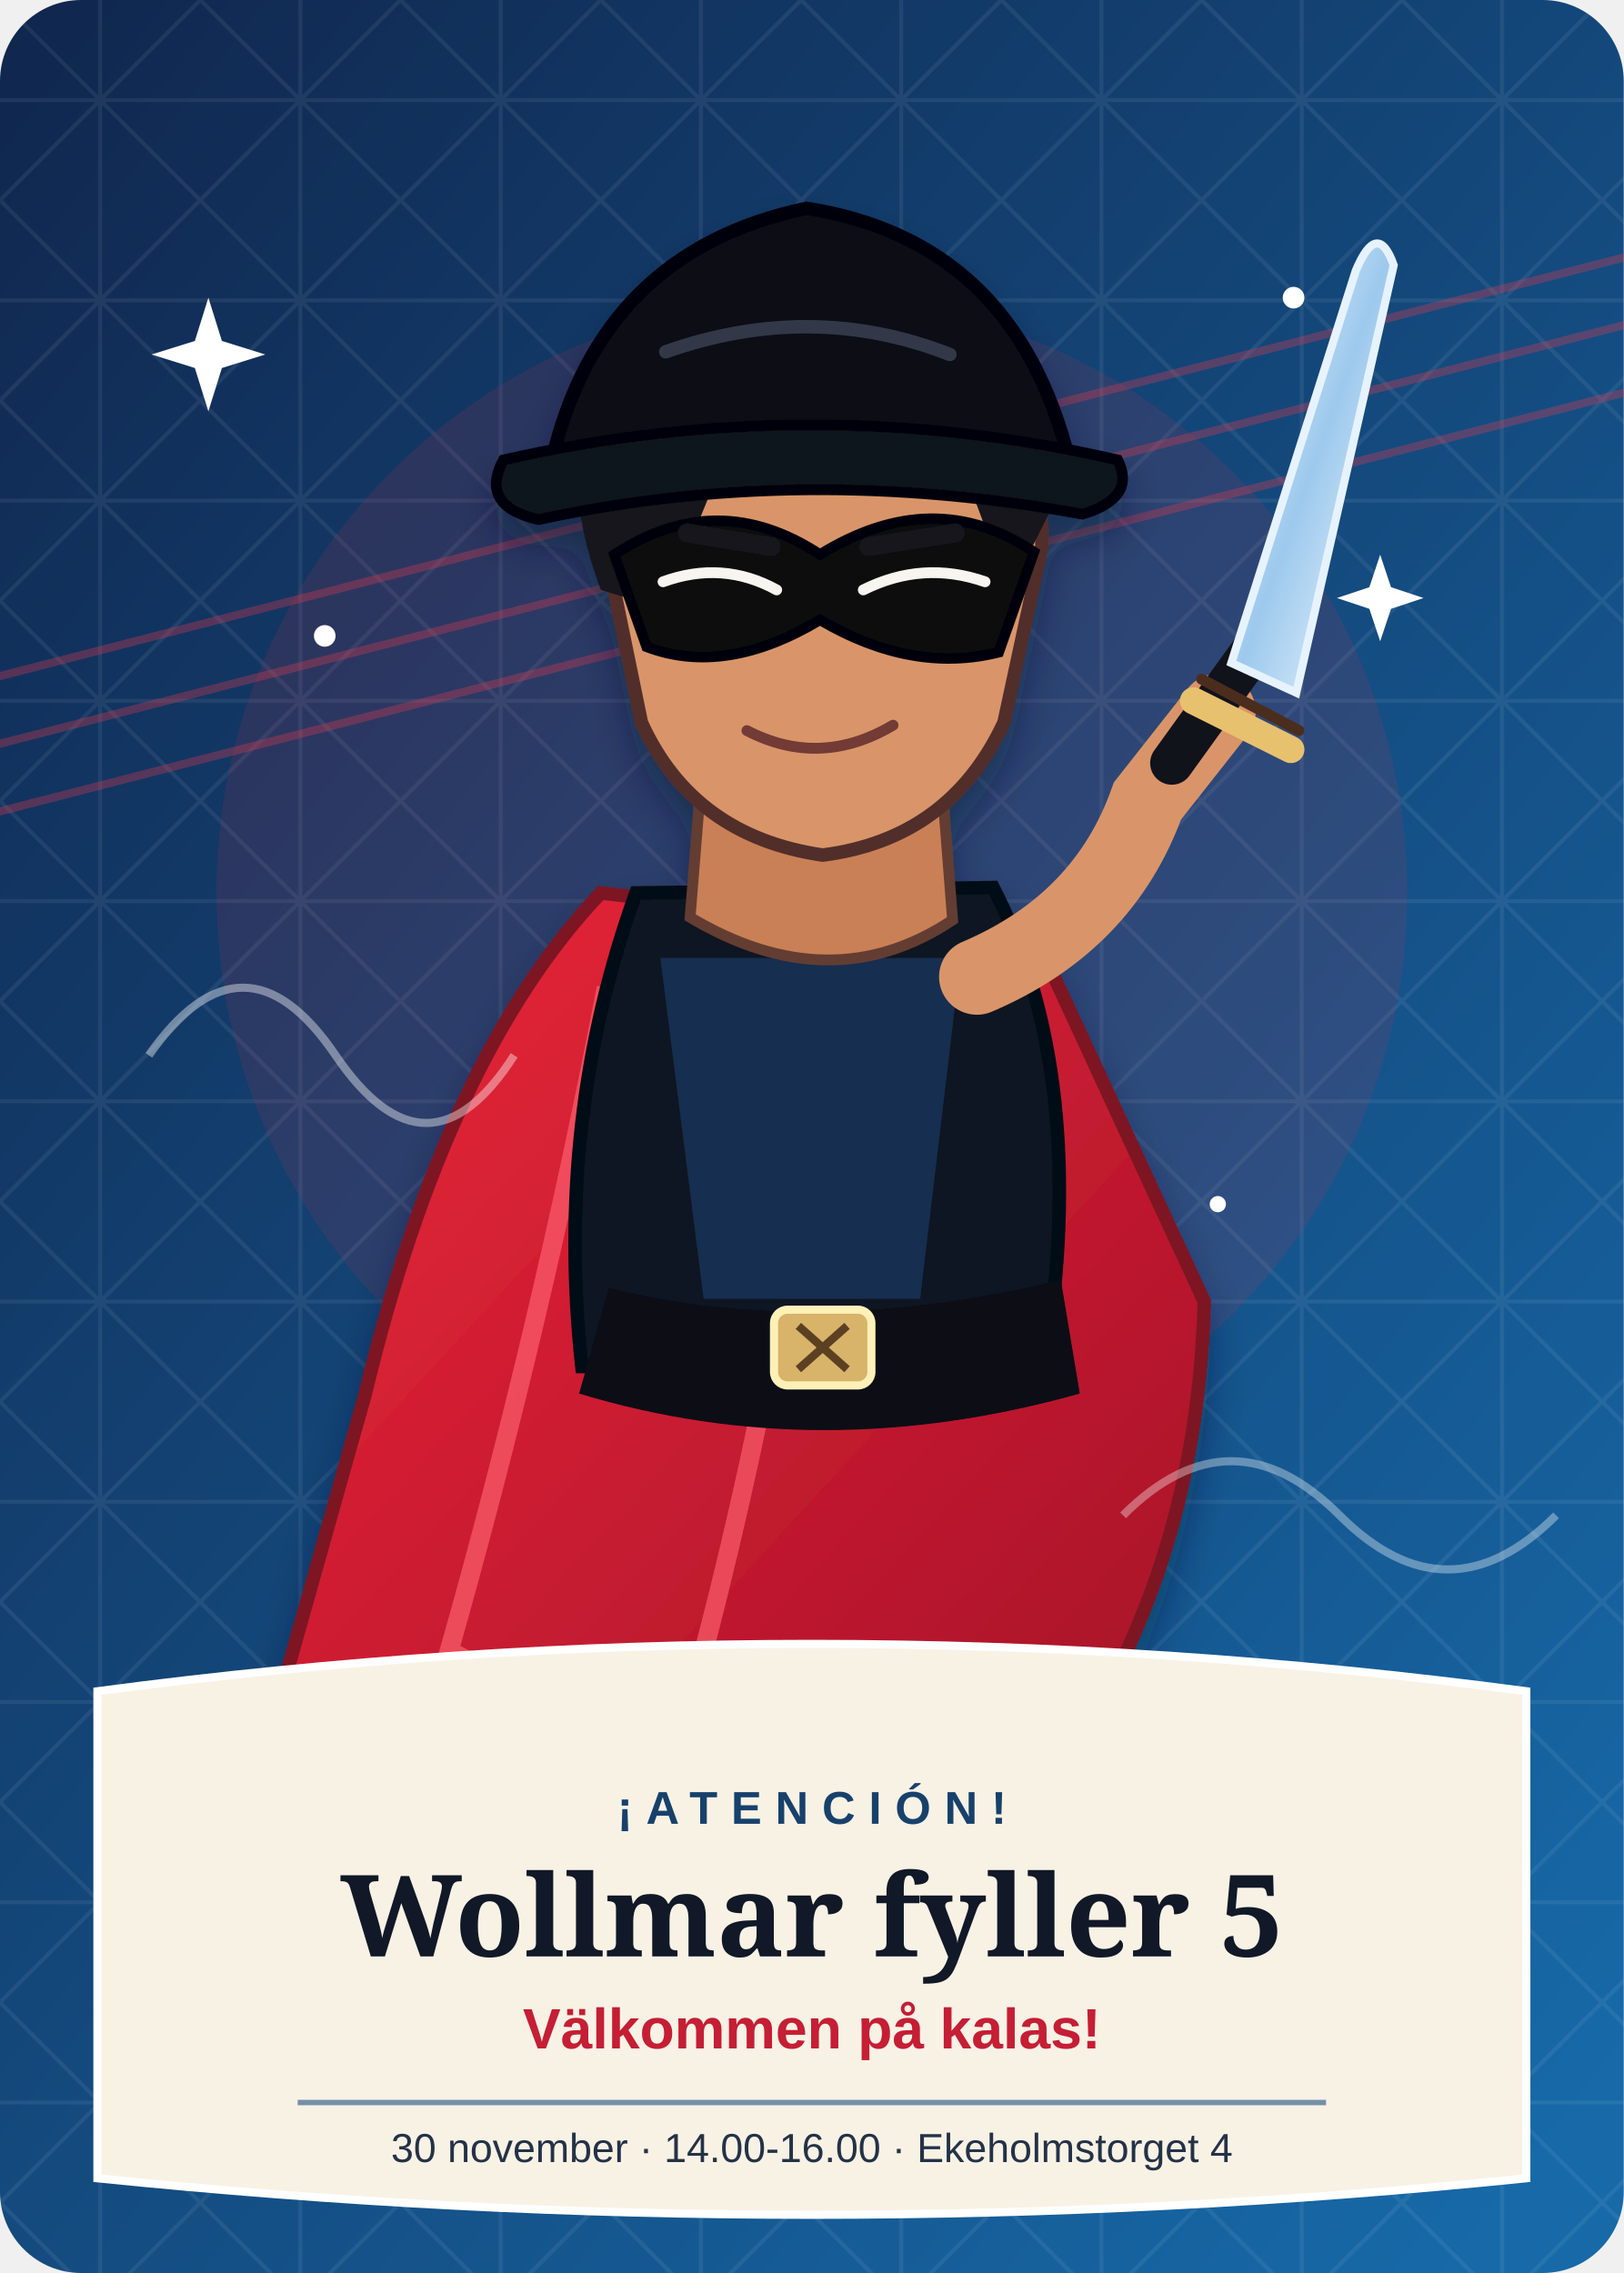
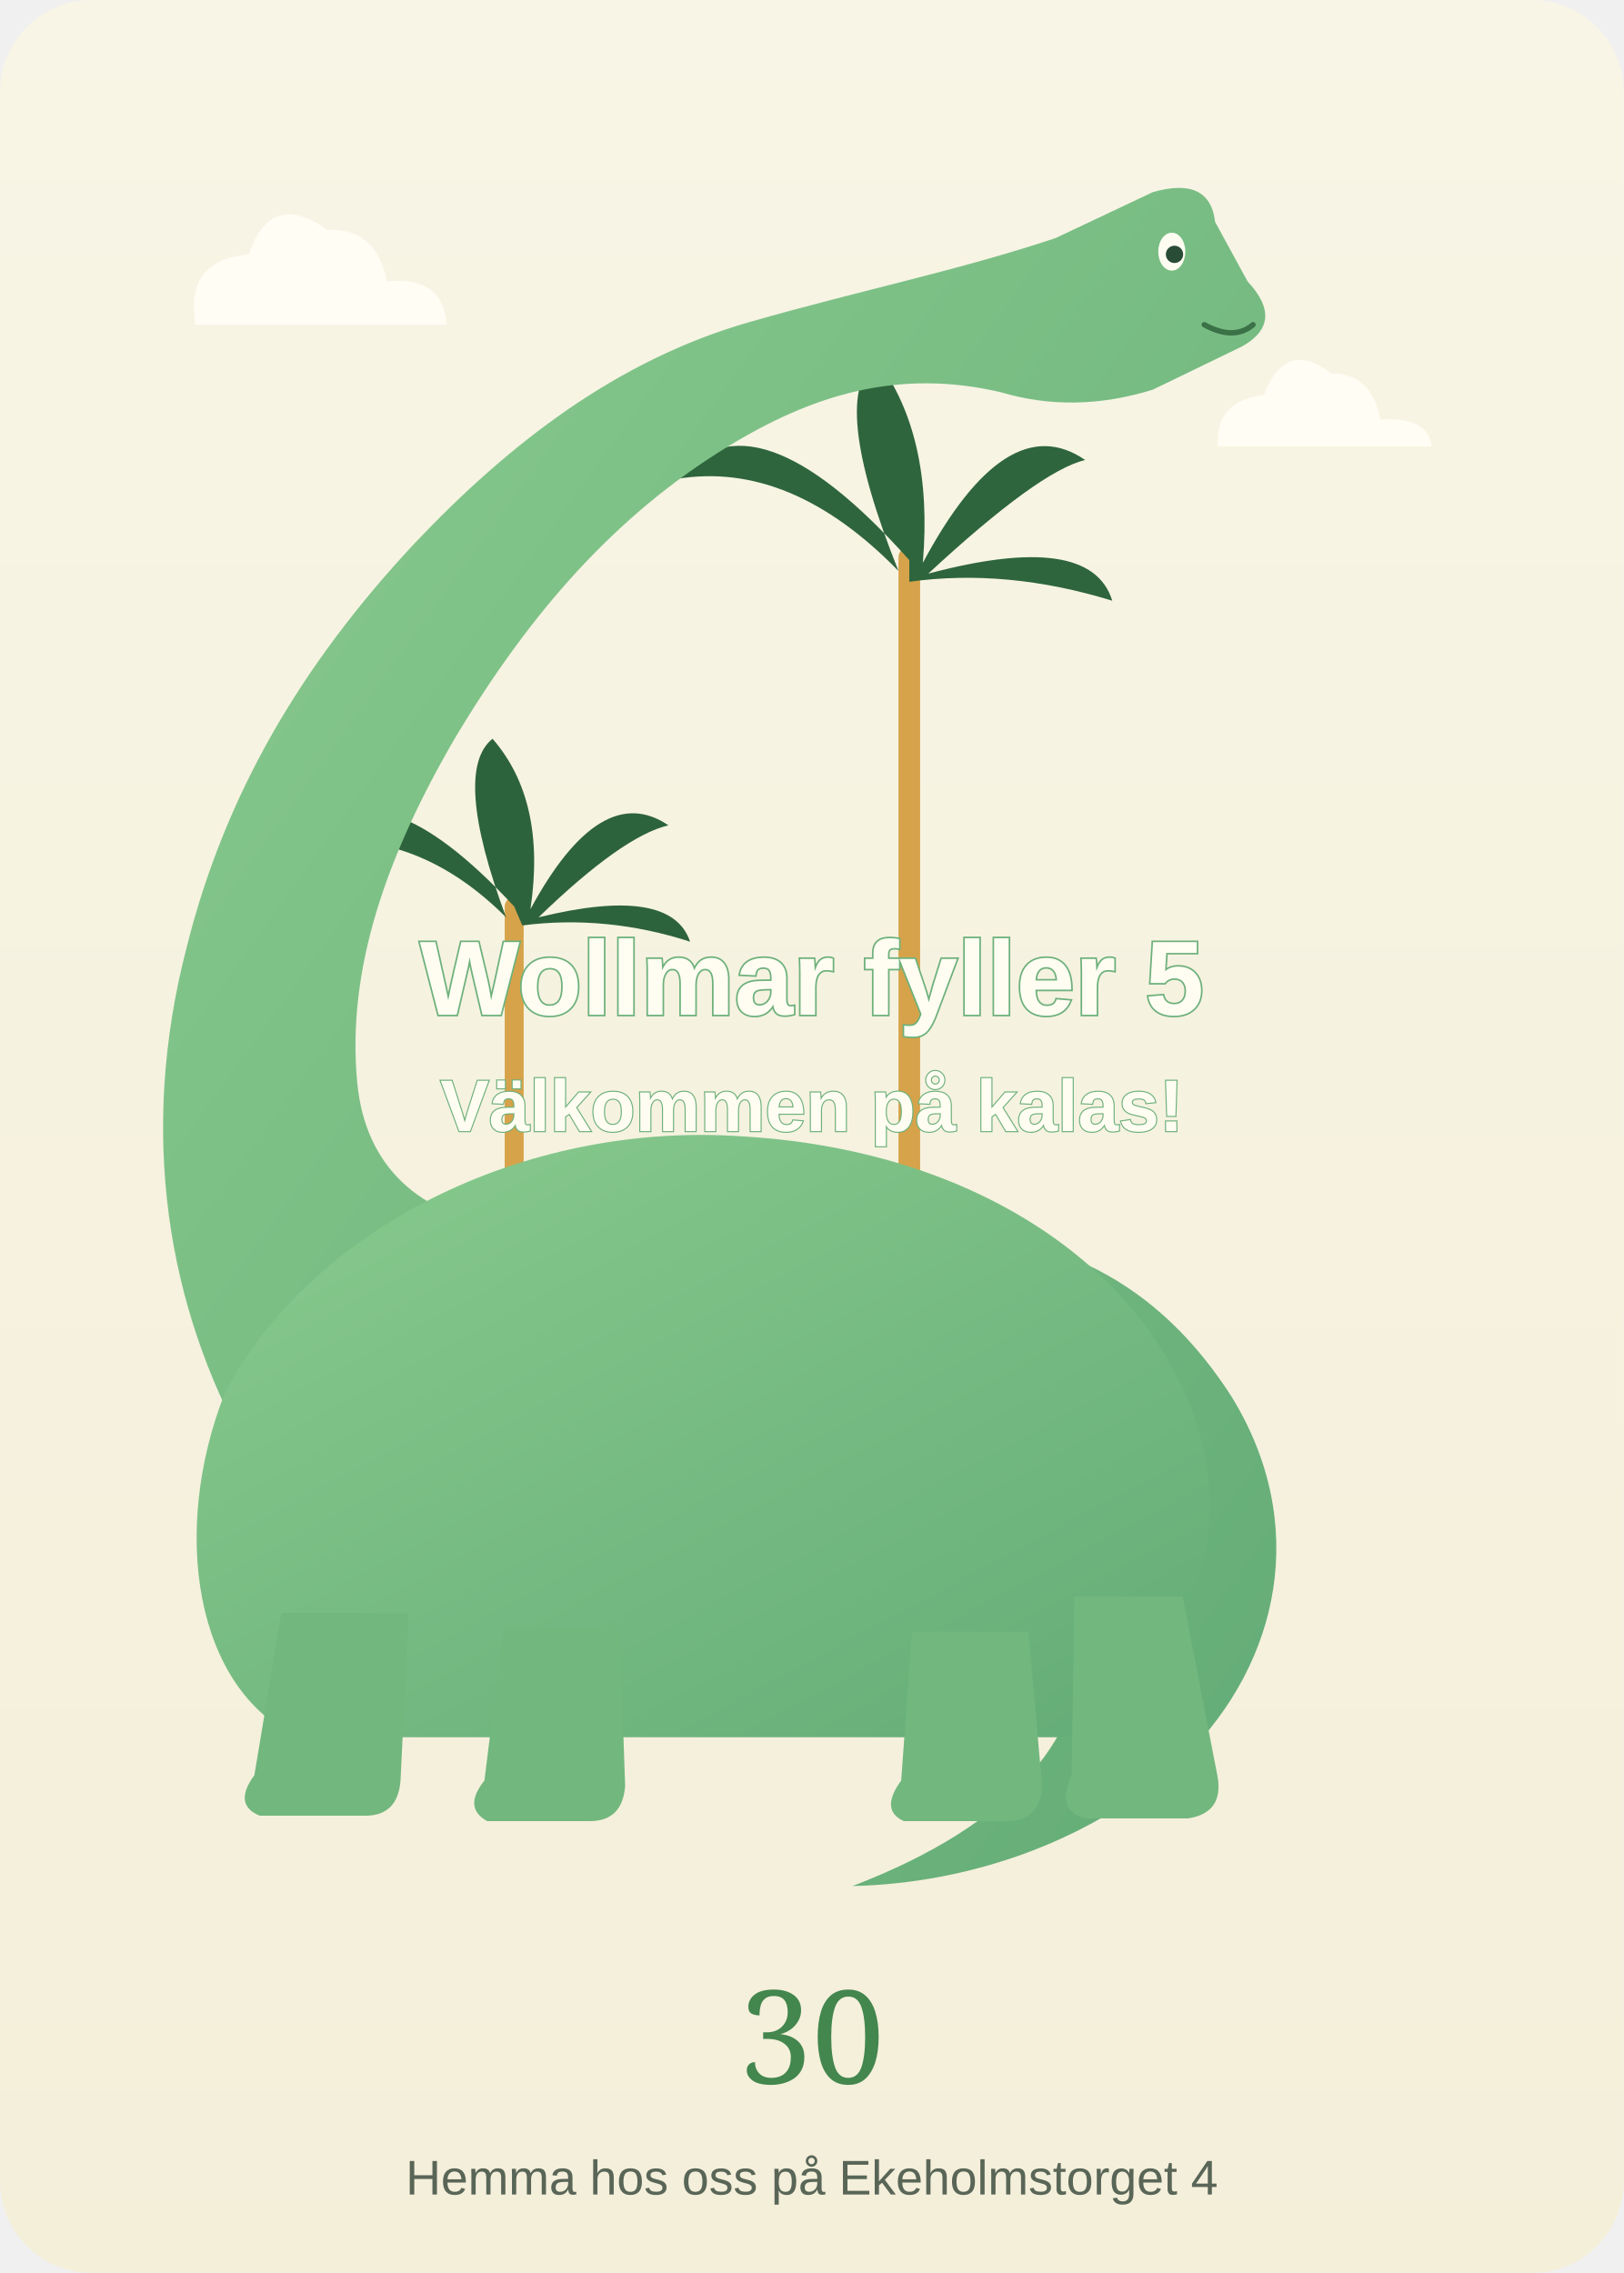
<svg xmlns="http://www.w3.org/2000/svg" viewBox="0 0 600 840" role="img" aria-labelledby="title desc">
  <defs>
-     <linearGradient id="night" x2="0.9" y2="1">
-       <stop stop-color="#10264d" />
-       <stop offset="1" stop-color="#1769a8" />
+     <linearGradient id="paper" x2="0" y2="1">
+       <stop stop-color="#f8f5e6" />
+       <stop offset="1" stop-color="#f4efd9" />
    </linearGradient>
-     <linearGradient id="cape" x2="1" y2="1">
-       <stop stop-color="#ed2739" />
-       <stop offset="1" stop-color="#9f1028" />
+     <linearGradient id="green" x2=".9" y2="1">
+       <stop stop-color="#8acb8e" />
+       <stop offset="1" stop-color="#65ad78" />
    </linearGradient>
-     <linearGradient id="steel" x2="1" y2="1">
-       <stop stop-color="#fff" />
-       <stop offset=".5" stop-color="#9dc9ed" />
-       <stop offset="1" stop-color="#fff" />
-     </linearGradient>
-     <pattern id="web" width="74" height="74" patternUnits="userSpaceOnUse">
-       <path d="M0 0L74 74M74 0L0 74M37 0V74M0 37H74" stroke="#ffffff" stroke-opacity=".07" stroke-width="1.5" />
-     </pattern>
-     <filter id="shadow" x="-30%" y="-30%" width="160%" height="160%">
-       <feDropShadow dx="0" dy="9" stdDeviation="7" flood-color="#07152d" flood-opacity=".4" />
-     </filter>
  </defs>
-   <rect width="600" height="840" rx="30" fill="url(#night)" />
-   <rect width="600" height="840" rx="30" fill="url(#web)" />
-   <circle cx="300" cy="330" r="220" fill="#e8273e" opacity=".12" />
-   <path d="M-20 255L620 90M-20 280L620 115M-20 305L620 140" stroke="#e93a4c" stroke-width="3" opacity=".32" />
-   <g fill="#fff">
-     <path d="M77 110l5 16 16 5-16 5-5 16-5-16-16-5 16-5Z" />
-     <path d="M510 205l4 12 12 4-12 4-4 12-4-12-12-4 12-4Z" />
-     <circle cx="120" cy="235" r="4" />
-     <circle cx="478" cy="110" r="4" />
-     <circle cx="450" cy="445" r="3" />
+   <rect width="600" height="840" rx="34" fill="url(#paper)" />
+   <g fill="#fffdf4">
+     <path d="M72 118q-3-22 20-24 8-24 29-9 18-1 22 19 21-2 22 16H72Z" />
+     <path d="M450 165q-1-17 17-19 8-21 25-8 15 0 18 17 18-1 19 10Z" />
  </g>
-   <g filter="url(#shadow)">
-     <path d="M222 330Q165 390 135 515L90 675Q190 650 268 715L371 680Q442 598 445 481L384 349Z" fill="url(#cape)" stroke="#7d1424" stroke-width="5" />
-     <path d="M224 365Q200 490 166 610L248 654Q285 526 303 390" fill="none" stroke="#ff6470" stroke-width="7" opacity=".65" />
-     <path d="M235 330L367 328Q403 398 386 505L215 505Q205 413 235 330Z" fill="#101521" stroke="#050a12" stroke-width="5" />
-     <path d="M244 354L355 354L340 480L260 480Z" fill="#182e50" />
-     <path d="M225 476Q302 495 392 473L399 515Q303 542 214 515Z" fill="#070b14" />
-     <path d="M260 277L347 276L352 340Q307 370 255 339Z" fill="#c98056" stroke="#643c32" stroke-width="4" />
-     <path d="M222 194Q225 120 303 116Q386 119 385 202L371 267Q351 310 304 316Q256 309 237 267Z" fill="#d99569" stroke="#512e2b" stroke-width="5" />
-     <path d="M222 218Q198 153 240 121Q277 83 331 109Q388 119 390 185L373 219L357 176Q308 152 265 176L245 225Z" fill="#17151a" />
-     <path d="M227 205Q265 180 303 205Q345 179 382 204L369 241Q337 249 303 229Q268 250 239 239Z" fill="#090b11" stroke="#05060a" stroke-width="4" />
-     <path d="M245 215Q267 207 287 218M319 218Q341 207 364 215" fill="none" stroke="#f6f5ef" stroke-width="4" stroke-linecap="round" />
-     <path d="M254 197l31 5M321 202l32-5" stroke="#17151a" stroke-width="7" stroke-linecap="round" />
-     <path d="M276 270Q303 284 330 268" fill="none" stroke="#723a34" stroke-width="4" stroke-linecap="round" />
-     <path d="M204 170Q222 93 298 77Q375 89 395 170Q305 151 204 170Z" fill="#080b12" stroke="#03050a" stroke-width="5" />
-     <path d="M186 170Q300 144 413 170Q420 184 400 190Q296 171 199 192Q177 187 186 170Z" fill="#11131b" stroke="#03050a" stroke-width="4" />
-     <path d="M246 130Q300 111 351 131" fill="none" stroke="#303746" stroke-width="5" stroke-linecap="round" />
-     <rect x="286" y="484" width="36" height="28" rx="5" fill="#d8b36a" stroke="#fff0b8" stroke-width="3" />
-     <path d="M295 490l18 16m0-16l-18 16" stroke="#5b4023" stroke-width="3" />
+   <g stroke-linecap="round">
+     <path d="M336 530V206" stroke="#d6a34a" stroke-width="8" />
+     <path d="M336 207q-58-65-86-30 42-7 82 34-26-65-8-78 21 28 17 75 31-58 60-38-17 4-58 42 60-16 68 10-39-12-75-7" fill="#2e653d" />
+     <path d="M190 562V335" stroke="#d6a34a" stroke-width="7" />
+     <path d="M190 335q-51-55-74-24 39-4 71 28-20-54-5-66 20 23 14 63 26-48 51-31-17 4-48 34 49-12 56 9-31-10-62-6" fill="#2d633c" />
  </g>
-   <path d="M361 361Q408 341 424 296L450 263" fill="none" stroke="#d99569" stroke-width="28" stroke-linecap="round" />
-   <path d="M433 282L464 239" stroke="#11131b" stroke-width="16" stroke-linecap="round" />
-   <path d="M455 245L501 100Q509 81 515 98L479 256Z" fill="url(#steel)" stroke="#e6f3ff" stroke-width="3" />
-   <path d="M441 259L477 277" stroke="#e8c16f" stroke-width="10" stroke-linecap="round" />
-   <path d="M444 251L480 270" stroke="#4b2d1d" stroke-width="4" stroke-linecap="round" />
-   <path d="M55 390Q90 340 124 390T190 390" fill="none" stroke="#fff" stroke-width="3" opacity=".4" />
-   <path d="M415 560Q455 520 495 560T575 560" fill="none" stroke="#fff" stroke-width="3" opacity=".35" />
-   <path d="M36 625Q300 590 564 625L564 805Q300 832 36 805Z" fill="#f8f2e5" stroke="#fff" stroke-width="3" />
-   <text x="300" y="674" text-anchor="middle" font-family="Arial,Helvetica,sans-serif" font-size="17" font-weight="700" letter-spacing="5" fill="#17416b">¡ATENCIÓN!</text>
-   <text x="300" y="723" text-anchor="middle" font-family="Georgia,serif" font-size="42" font-weight="700" fill="#111827">Wollmar fyller 5</text>
-   <text x="300" y="757" text-anchor="middle" font-family="Arial,Helvetica,sans-serif" font-size="21" font-weight="700" fill="#c51e35">Välkommen på kalas!</text>
-   <path d="M110 777H490" stroke="#1b4f80" stroke-width="2" opacity=".6" />
-   <text x="300" y="799" text-anchor="middle" font-family="Arial,Helvetica,sans-serif" font-size="15" fill="#243247">30 november · 14.00-16.00 · Ekeholmstorget 4</text>
+   <path d="M91 535C62 483 51 419 69 350C83 294 111 246 153 201C188 164 228 133 277 119C319 107 354 100 390 88L426 71Q447 65 449 82L461 104Q475 119 459 128L426 144Q397 153 370 145C332 136 300 146 269 165C228 190 196 226 168 273C143 316 128 358 132 400C135 432 156 449 185 453L337 455C390 454 428 474 455 516C484 563 473 614 438 649C405 680 359 696 315 697C375 674 402 641 400 603C398 566 372 538 330 535L175 535C142 535 111 549 91 535Z" fill="url(#green)" />
+   <path d="M83 515C114 455 193 414 275 420C358 425 419 466 440 520C459 568 438 620 394 642L110 642C72 624 63 566 83 515Z" fill="url(#green)" />
+   <path d="M104 596h47l-3 62q-1 13-13 13h-39q-10-4-2-15ZM186 602h43l2 58q-1 13-13 13h-38q-9-5-1-15ZM337 603h43l5 56q0 14-13 14h-38q-9-4-1-15ZM397 590h40l13 67q2 13-11 15h-38q-11-3-5-16Z" fill="#72b77e" />
+   <ellipse cx="433" cy="93" rx="5" ry="7" fill="#fffdf2" />
+   <circle cx="434" cy="94" r="3.2" fill="#294c36" />
+   <path d="M445 120q11 6 18 0" fill="none" stroke="#3b7147" stroke-width="2" stroke-linecap="round" />
+   <text x="300" y="375" text-anchor="middle" font-family="Arial,Helvetica,sans-serif" font-weight="800" font-size="39" fill="#fffdf2" stroke="#6eb17c" stroke-width="1.2" paint-order="stroke">Wollmar fyller 5</text>
+   <text x="300" y="418" text-anchor="middle" font-family="Arial,Helvetica,sans-serif" font-weight="800" font-size="27" fill="#fffdf2" stroke="#6eb17c" stroke-width=".8" paint-order="stroke">Välkommen på kalas!</text>
+   <text x="300" y="770" text-anchor="middle" font-family="Georgia,serif" font-size="48" fill="#43864e">30</text>
+   <text x="300" y="811" text-anchor="middle" font-family="Arial,Helvetica,sans-serif" font-size="18" fill="#596657">Hemma hos oss på Ekeholmstorget 4</text>
</svg>
